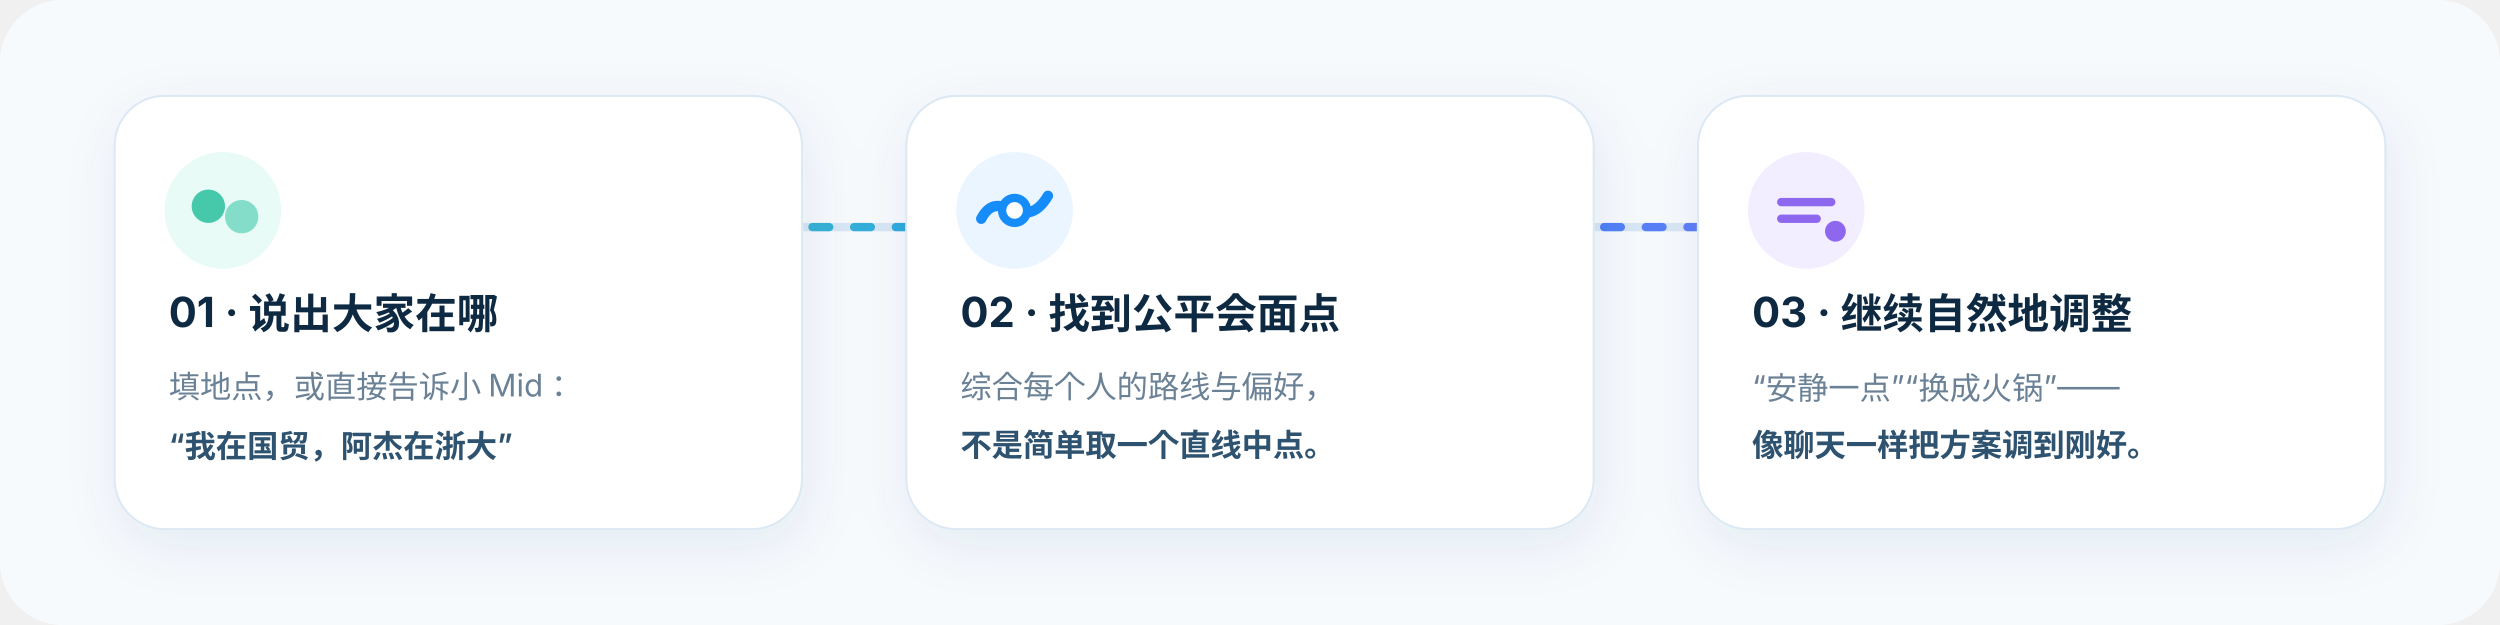
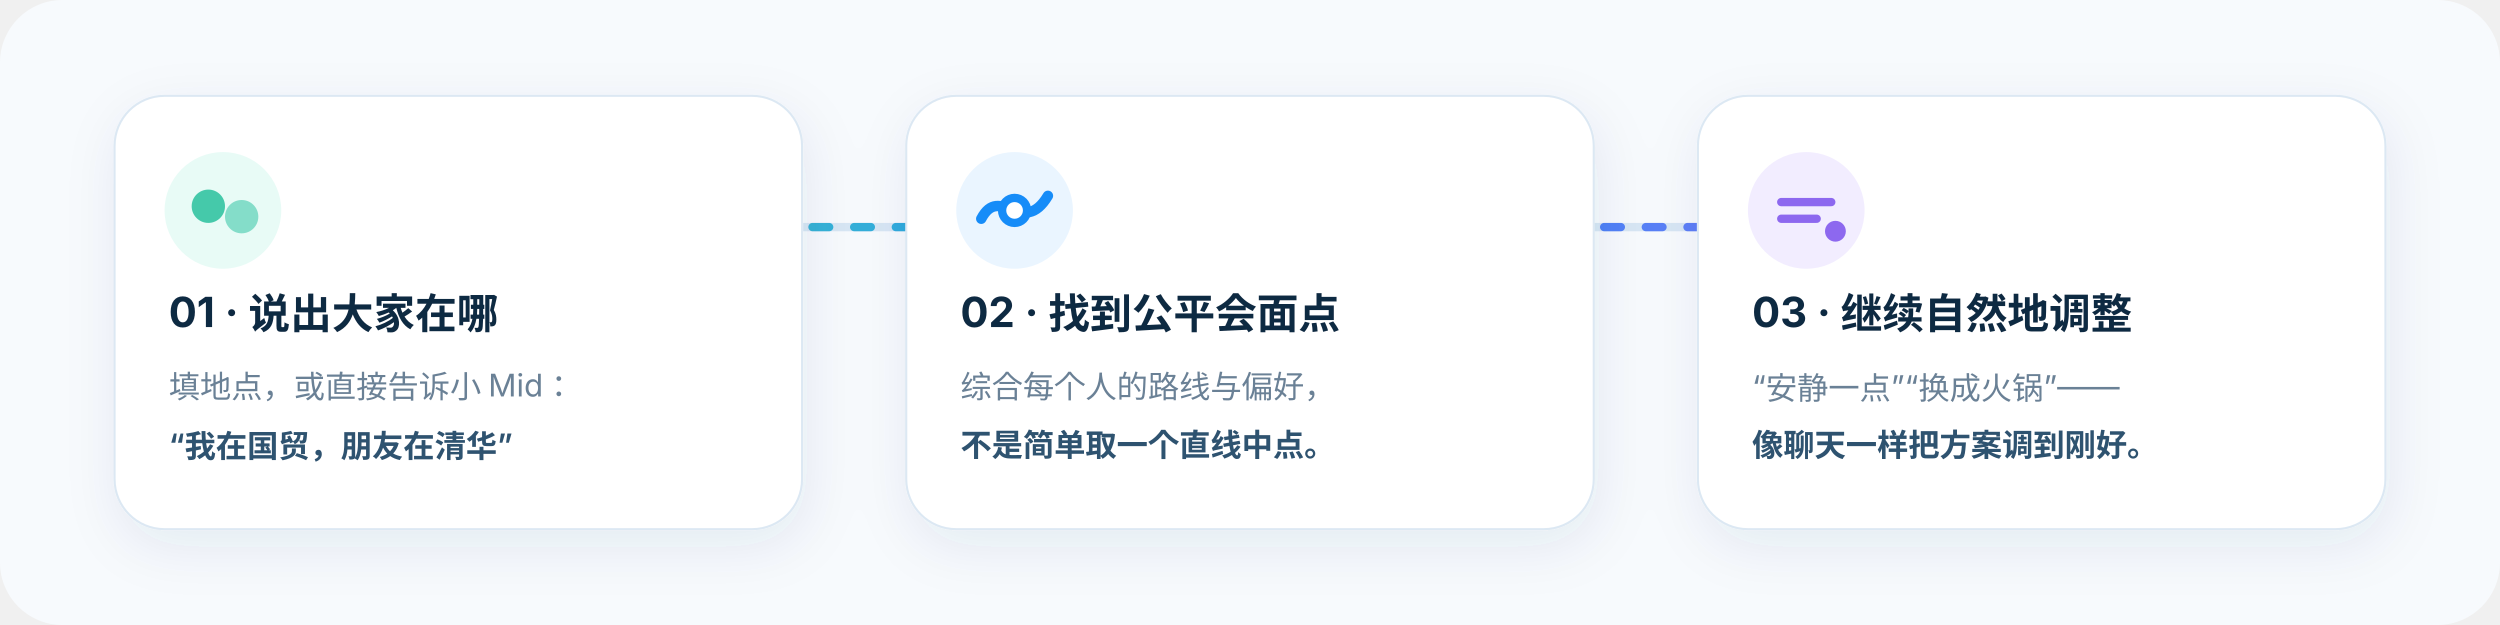
<svg xmlns="http://www.w3.org/2000/svg" width="1200" height="300" viewBox="0 0 1200 300" fill="none" role="img" aria-labelledby="title">
  <defs>
    <linearGradient id="line" x1="208" y1="0" x2="995" y2="0" gradientUnits="userSpaceOnUse">
      <stop stop-color="#52D4B7" />
      <stop offset="0.5" stop-color="#178CF8" />
      <stop offset="1" stop-color="#9B74F4" />
    </linearGradient>
    <filter id="shadow" x="-30" y="-30" width="1260" height="360">
      <feDropShadow dy="8" stdDeviation="13" flood-color="#174B7A" flood-opacity="0.08" />
    </filter>
  </defs>
  <rect width="1200" height="300" rx="30" fill="#F7FAFD" />
  <path d="M210 109H990" stroke="#D7E6F4" stroke-width="4" stroke-linecap="round" />
  <path d="M210 109H990" stroke="url(#line)" stroke-width="4" stroke-linecap="round" stroke-dasharray="8 12" />
  <g filter="url(#shadow)" font-family="Inter, -apple-system, BlinkMacSystemFont, 'PingFang SC', sans-serif">
    <g transform="translate(55 46)">
      <rect width="330" height="208" rx="24" fill="white" stroke="#DCE8F3" />
      <circle cx="52" cy="55" r="28" fill="#E8FBF6" />
      <circle cx="45" cy="53" r="8" fill="#45C9AA" />
      <circle cx="61" cy="58" r="8" fill="#84DDC9" />
      <text x="26" y="111" fill="#112A42" font-size="20" font-weight="720">01 · 说出大家在哪</text>
      <text x="26" y="145" fill="#6B8196" font-size="15">填地点，或直接告诉小 Mid：</text>
-       <text x="26" y="173" fill="#2F526F" font-size="15" font-weight="620">“我在国贸，阿杰在浙大”</text>
+       <text x="26" y="173" fill="#2F526F" font-size="15" font-weight="620">“我在国贸，朋友在清华”</text>
    </g>
    <g transform="translate(435 46)">
      <rect width="330" height="208" rx="24" fill="white" stroke="#DCE8F3" />
      <circle cx="52" cy="55" r="28" fill="#EAF5FF" />
      <path d="M36 59C45 42 56 68 68 48" stroke="#188CF8" stroke-width="5" stroke-linecap="round" />
      <circle cx="52" cy="55" r="6" fill="white" stroke="#188CF8" stroke-width="4" />
      <text x="26" y="111" fill="#112A42" font-size="20" font-weight="720">02 · 找到公平会面点</text>
      <text x="26" y="145" fill="#6B8196" font-size="15">综合每个人的路线与偏好，</text>
      <text x="26" y="173" fill="#2F526F" font-size="15" font-weight="620">不是简单取一个直线中点。</text>
    </g>
    <g transform="translate(815 46)">
      <rect width="330" height="208" rx="24" fill="white" stroke="#DCE8F3" />
      <circle cx="52" cy="55" r="28" fill="#F2EDFF" />
      <path d="M40 51H64M40 59H57" stroke="#8D68EF" stroke-width="4" stroke-linecap="round" />
      <circle cx="66" cy="65" r="5" fill="#8D68EF" />
      <text x="26" y="111" fill="#112A42" font-size="20" font-weight="720">03 · 继续自然地调整</text>
      <text x="26" y="145" fill="#6B8196" font-size="15">“安静一点”“换成火锅”——</text>
      <text x="26" y="173" fill="#2F526F" font-size="15" font-weight="620">像聊天一样把方案调到刚好。</text>
    </g>
  </g>
</svg>
